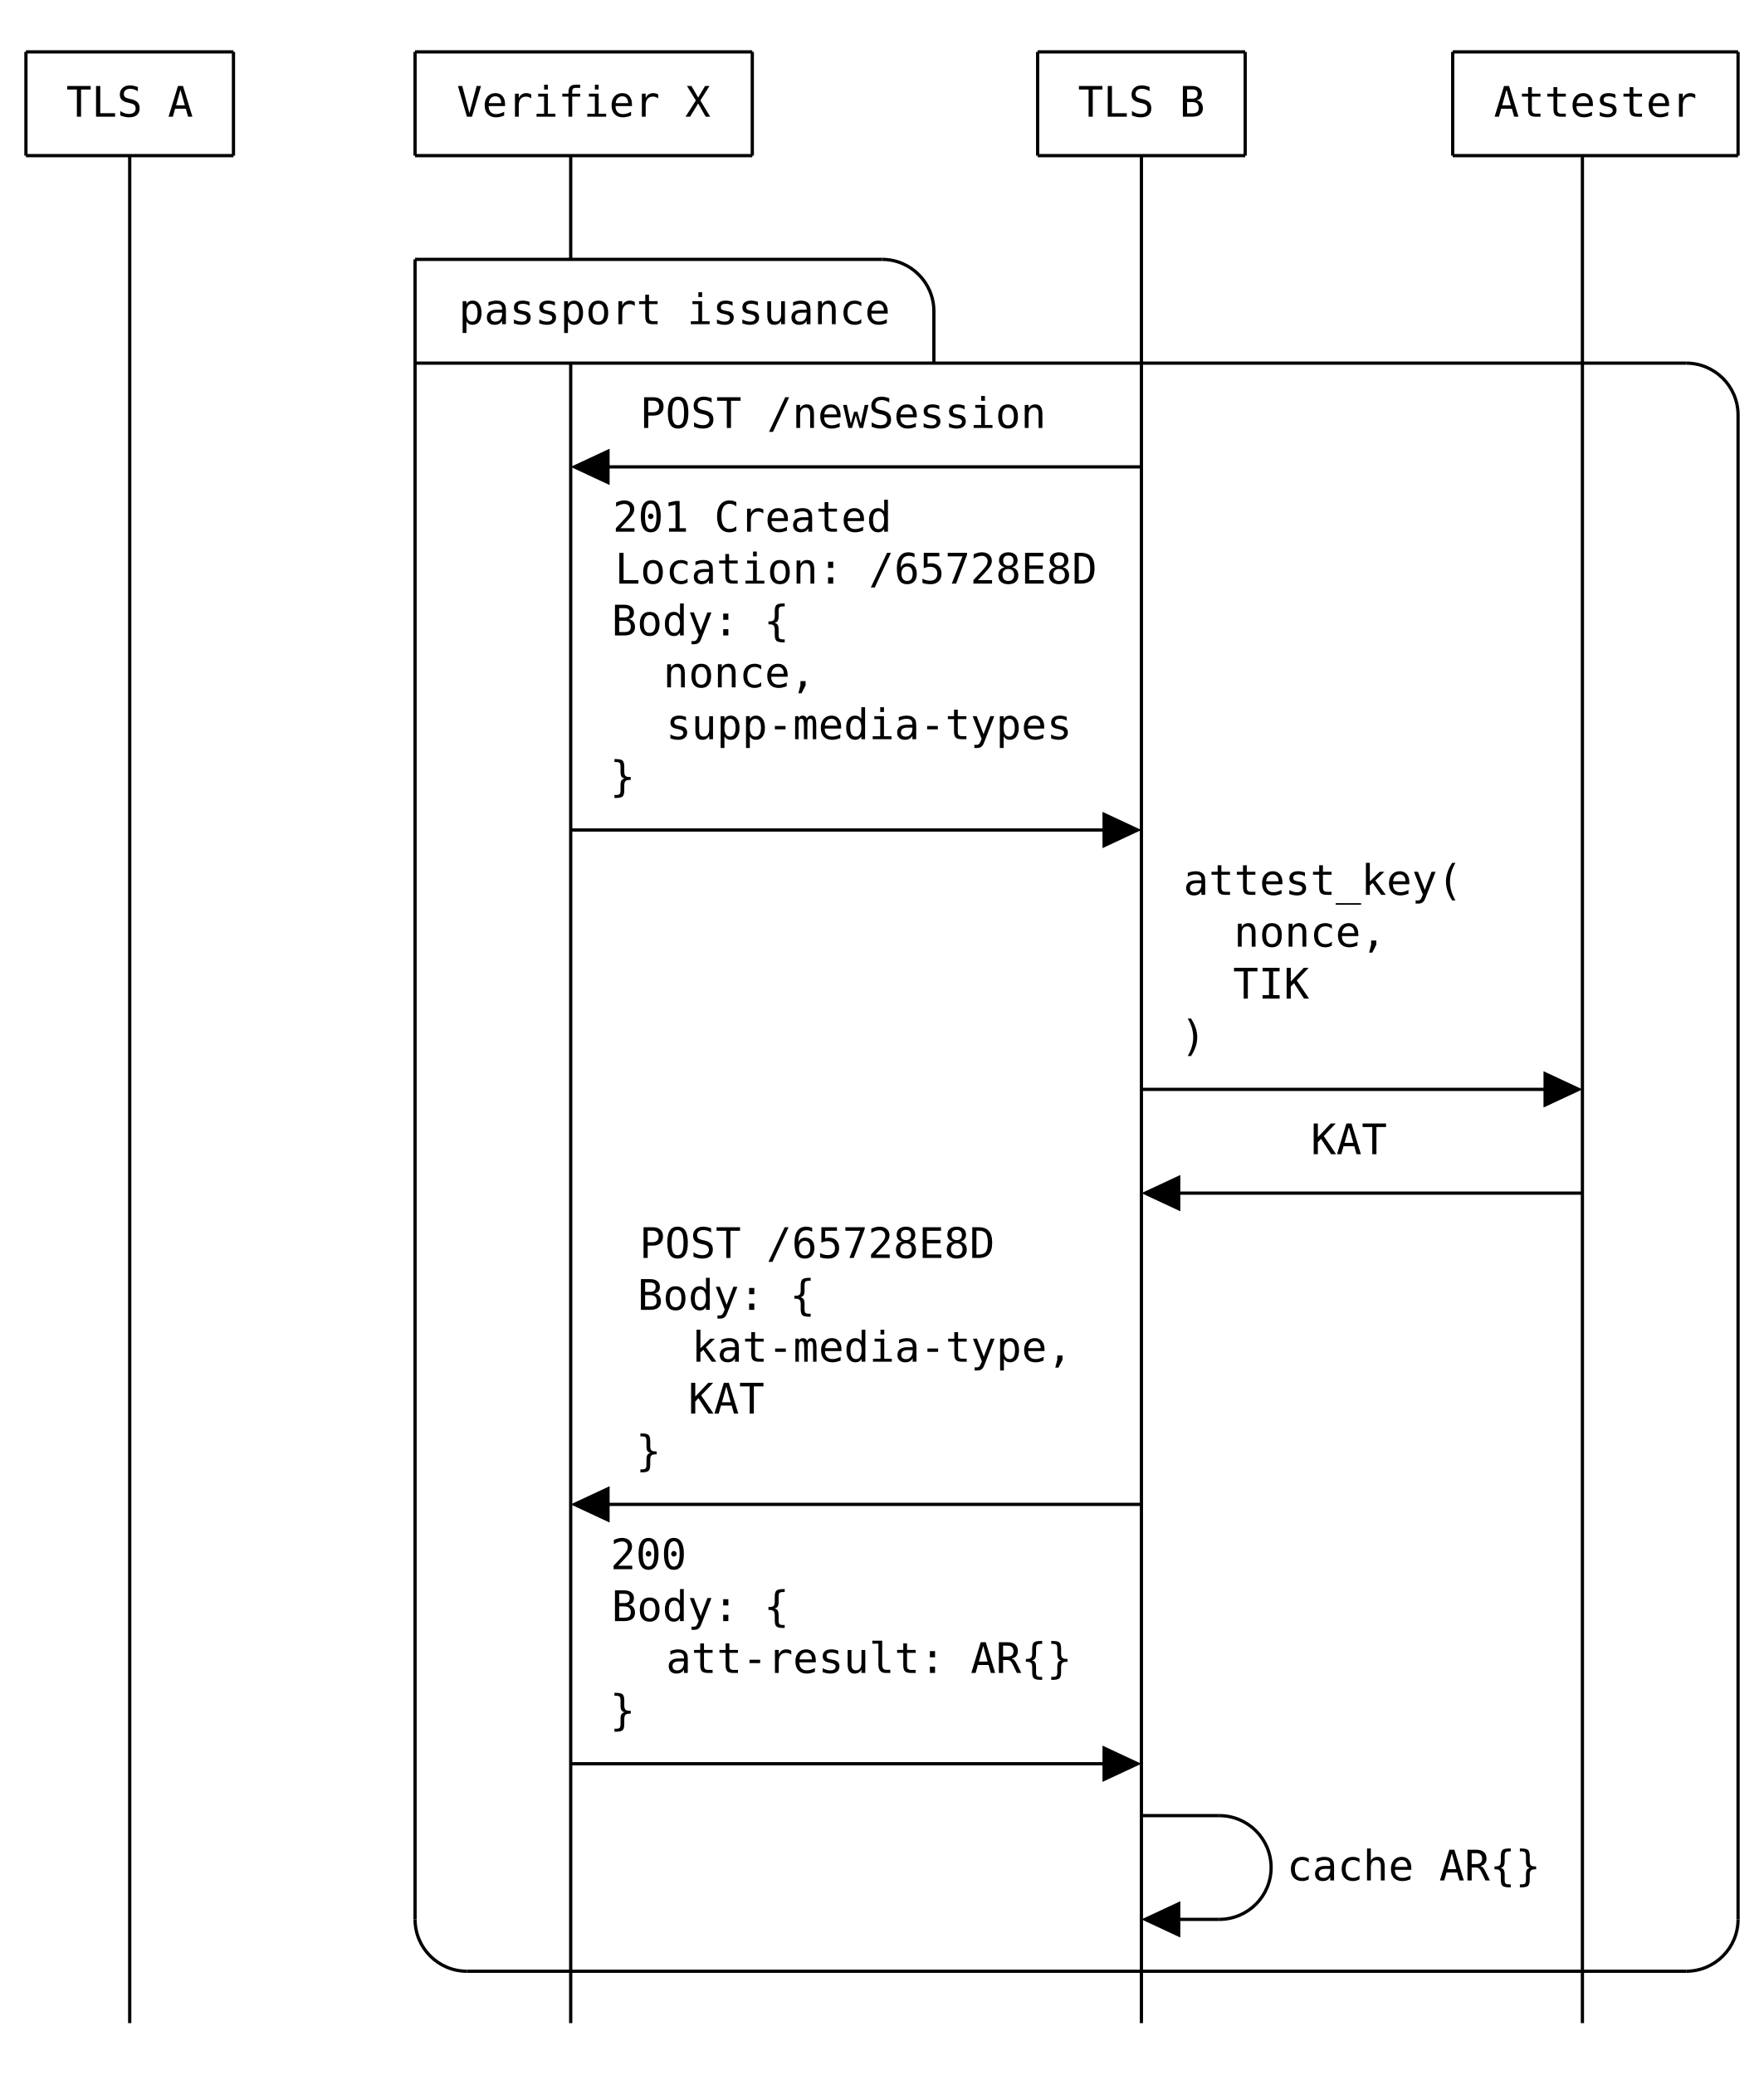
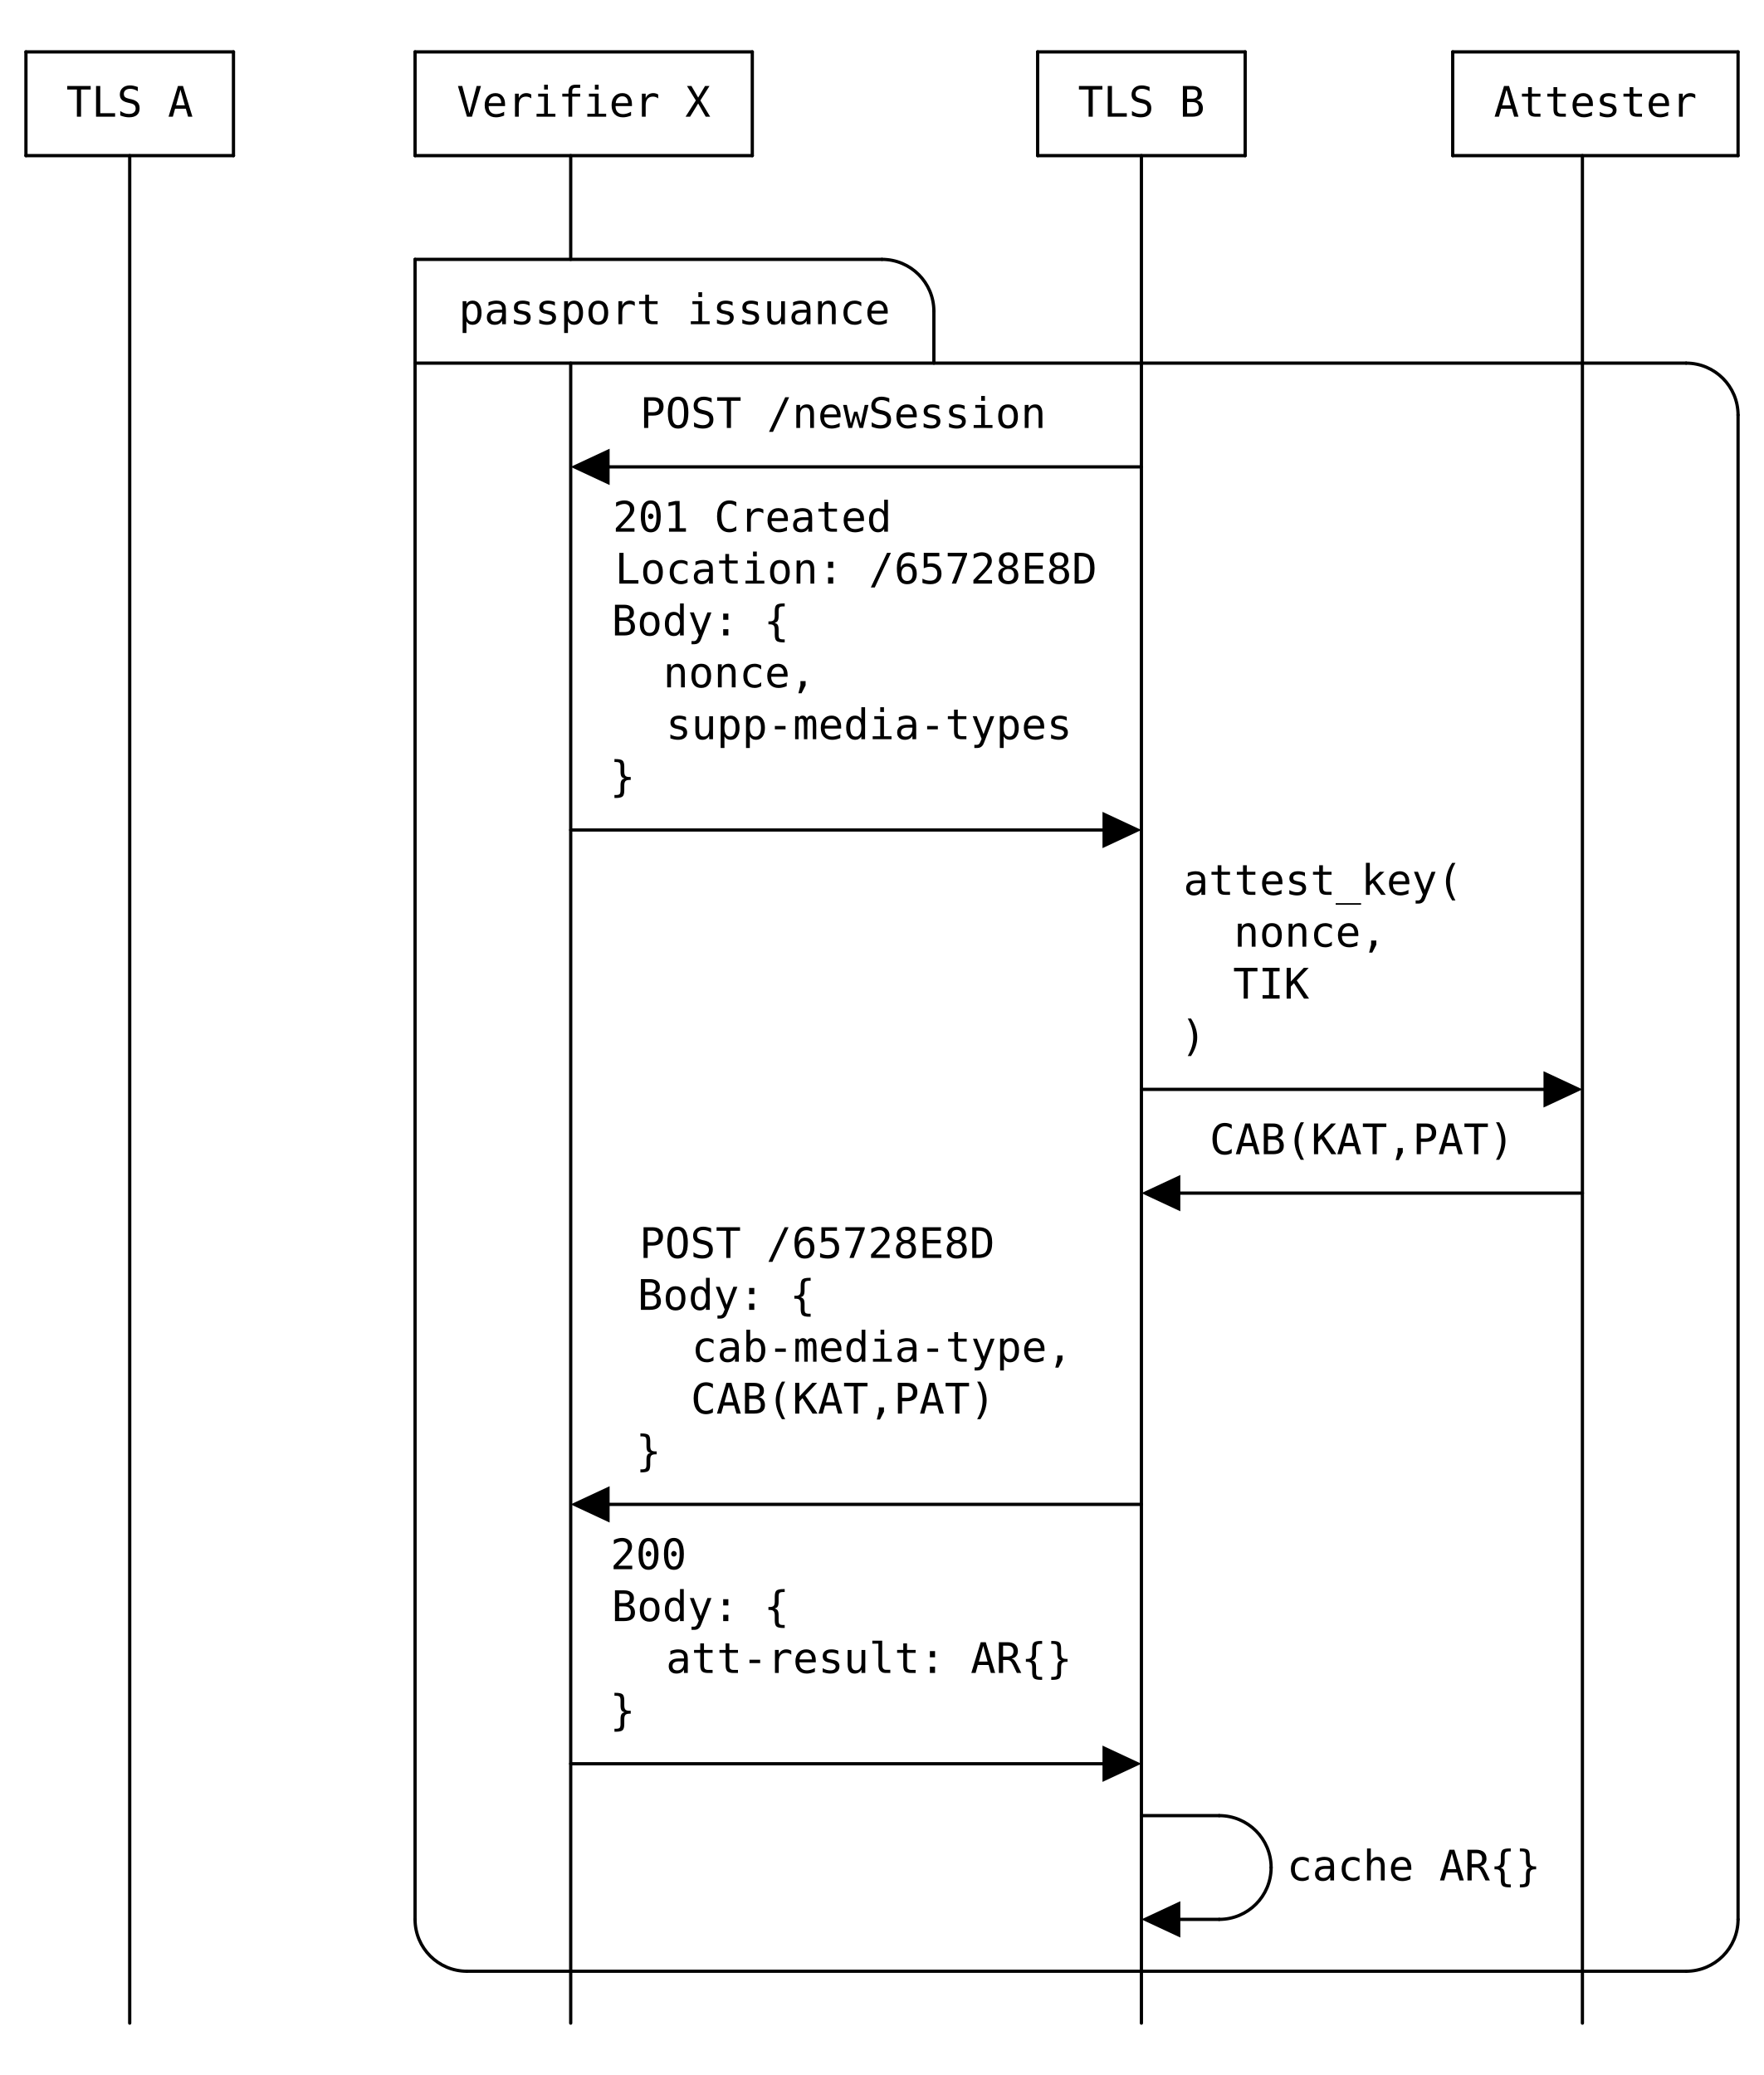
- <svg xmlns="http://www.w3.org/2000/svg" version="1.1" height="640" width="544" viewBox="0 0 544 640" class="diagram" text-anchor="middle" font-family="monospace" font-size="13px">
+ <svg xmlns="http://www.w3.org/2000/svg" version="1.1" height="640" width="544" viewBox="0 0 544 640" class="diagram" text-anchor="middle" font-family="monospace" font-size="13px" stroke-linecap="round">
  <path d="M 8,16 L 8,48" fill="none" stroke="black" />
  <path d="M 40,48 L 40,624" fill="none" stroke="black" />
  <path d="M 72,16 L 72,48" fill="none" stroke="black" />
  <path d="M 128,16 L 128,48" fill="none" stroke="black" />
  <path d="M 128,80 L 128,592" fill="none" stroke="black" />
  <path d="M 176,48 L 176,80" fill="none" stroke="black" />
  <path d="M 176,112 L 176,624" fill="none" stroke="black" />
  <path d="M 232,16 L 232,48" fill="none" stroke="black" />
  <path d="M 288,96 L 288,112" fill="none" stroke="black" />
  <path d="M 320,16 L 320,48" fill="none" stroke="black" />
  <path d="M 352,48 L 352,624" fill="none" stroke="black" />
  <path d="M 384,16 L 384,48" fill="none" stroke="black" />
  <path d="M 448,16 L 448,48" fill="none" stroke="black" />
  <path d="M 488,48 L 488,624" fill="none" stroke="black" />
  <path d="M 536,16 L 536,48" fill="none" stroke="black" />
  <path d="M 536,128 L 536,592" fill="none" stroke="black" />
  <path d="M 8,16 L 72,16" fill="none" stroke="black" />
  <path d="M 128,16 L 232,16" fill="none" stroke="black" />
  <path d="M 320,16 L 384,16" fill="none" stroke="black" />
  <path d="M 448,16 L 536,16" fill="none" stroke="black" />
  <path d="M 8,48 L 72,48" fill="none" stroke="black" />
  <path d="M 128,48 L 232,48" fill="none" stroke="black" />
  <path d="M 320,48 L 384,48" fill="none" stroke="black" />
  <path d="M 448,48 L 536,48" fill="none" stroke="black" />
  <path d="M 128,80 L 272,80" fill="none" stroke="black" />
  <path d="M 128,112 L 520,112" fill="none" stroke="black" />
  <path d="M 184,144 L 352,144" fill="none" stroke="black" />
  <path d="M 176,256 L 344,256" fill="none" stroke="black" />
  <path d="M 352,336 L 480,336" fill="none" stroke="black" />
  <path d="M 360,368 L 488,368" fill="none" stroke="black" />
  <path d="M 184,464 L 352,464" fill="none" stroke="black" />
  <path d="M 176,544 L 344,544" fill="none" stroke="black" />
  <path d="M 352,560 L 376,560" fill="none" stroke="black" />
  <path d="M 360,592 L 376,592" fill="none" stroke="black" />
  <path d="M 144,608 L 520,608" fill="none" stroke="black" />
  <path d="M 272,80 C 280.831,80 288,87.169 288,96" fill="none" stroke="black" />
  <path d="M 520,112 C 528.831,112 536,119.169 536,128" fill="none" stroke="black" />
  <path d="M 376,560 C 384.831,560 392,567.169 392,576" fill="none" stroke="black" />
  <path d="M 376,592 C 384.831,592 392,584.831 392,576" fill="none" stroke="black" />
  <path d="M 144,608 C 135.169,608 128,600.831 128,592" fill="none" stroke="black" />
  <path d="M 520,608 C 528.831,608 536,600.831 536,592" fill="none" stroke="black" />
-   <polygon class="arrowhead" points="488,336 476,330.4 476,341.6 " fill="black" transform="rotate(0,480,336)" />
-   <polygon class="arrowhead" points="368,592 356,586.4 356,597.6 " fill="black" transform="rotate(180,360,592)" />
-   <polygon class="arrowhead" points="368,368 356,362.4 356,373.6 " fill="black" transform="rotate(180,360,368)" />
-   <polygon class="arrowhead" points="352,544 340,538.4 340,549.6 " fill="black" transform="rotate(0,344,544)" />
-   <polygon class="arrowhead" points="352,256 340,250.4 340,261.6 " fill="black" transform="rotate(0,344,256)" />
-   <polygon class="arrowhead" points="192,464 180,458.4 180,469.6 " fill="black" transform="rotate(180,184,464)" />
-   <polygon class="arrowhead" points="192,144 180,138.4 180,149.6 " fill="black" transform="rotate(180,184,144)" />
+   <polygon class="arrowhead" points="488,336 476,330.4 476,341.6" fill="black" transform="rotate(0,480,336)" />
+   <polygon class="arrowhead" points="368,592 356,586.4 356,597.6" fill="black" transform="rotate(180,360,592)" />
+   <polygon class="arrowhead" points="368,368 356,362.4 356,373.6" fill="black" transform="rotate(180,360,368)" />
+   <polygon class="arrowhead" points="352,544 340,538.4 340,549.6" fill="black" transform="rotate(0,344,544)" />
+   <polygon class="arrowhead" points="352,256 340,250.4 340,261.6" fill="black" transform="rotate(0,344,256)" />
+   <polygon class="arrowhead" points="192,464 180,458.4 180,469.6" fill="black" transform="rotate(180,184,464)" />
+   <polygon class="arrowhead" points="192,144 180,138.4 180,149.6" fill="black" transform="rotate(180,184,144)" />
  <g class="text">
    <text x="40" y="36">TLS A</text>
    <text x="180" y="36">Verifier X</text>
    <text x="352" y="36">TLS B</text>
    <text x="492" y="36">Attester</text>
    <text x="208" y="100">passport issuance</text>
    <text x="260" y="132">POST /newSession</text>
    <text x="232" y="164">201 Created</text>
    <text x="264" y="180">Location: /65728E8D</text>
    <text x="216" y="196">Body: {</text>
    <text x="228" y="212">nonce,</text>
    <text x="268" y="228">supp-media-types</text>
    <text x="192" y="244">}</text>
    <text x="408" y="276">attest_key(</text>
    <text x="404" y="292">nonce,</text>
    <text x="392" y="308">TIK</text>
    <text x="368" y="324">)</text>
-     <text x="416" y="356">KAT</text>
+     <text x="420" y="356">CAB(KAT,PAT)</text>
    <text x="252" y="388">POST /65728E8D</text>
    <text x="224" y="404">Body: {</text>
-     <text x="272" y="420">kat-media-type,</text>
-     <text x="224" y="436">KAT</text>
+     <text x="272" y="420">cab-media-type,</text>
+     <text x="260" y="436">CAB(KAT,PAT)</text>
    <text x="200" y="452">}</text>
    <text x="200" y="484">200</text>
    <text x="216" y="500">Body: {</text>
    <text x="268" y="516">att-result: AR{}</text>
    <text x="192" y="532">}</text>
    <text x="436" y="580">cache AR{}</text>
  </g>
</svg>
